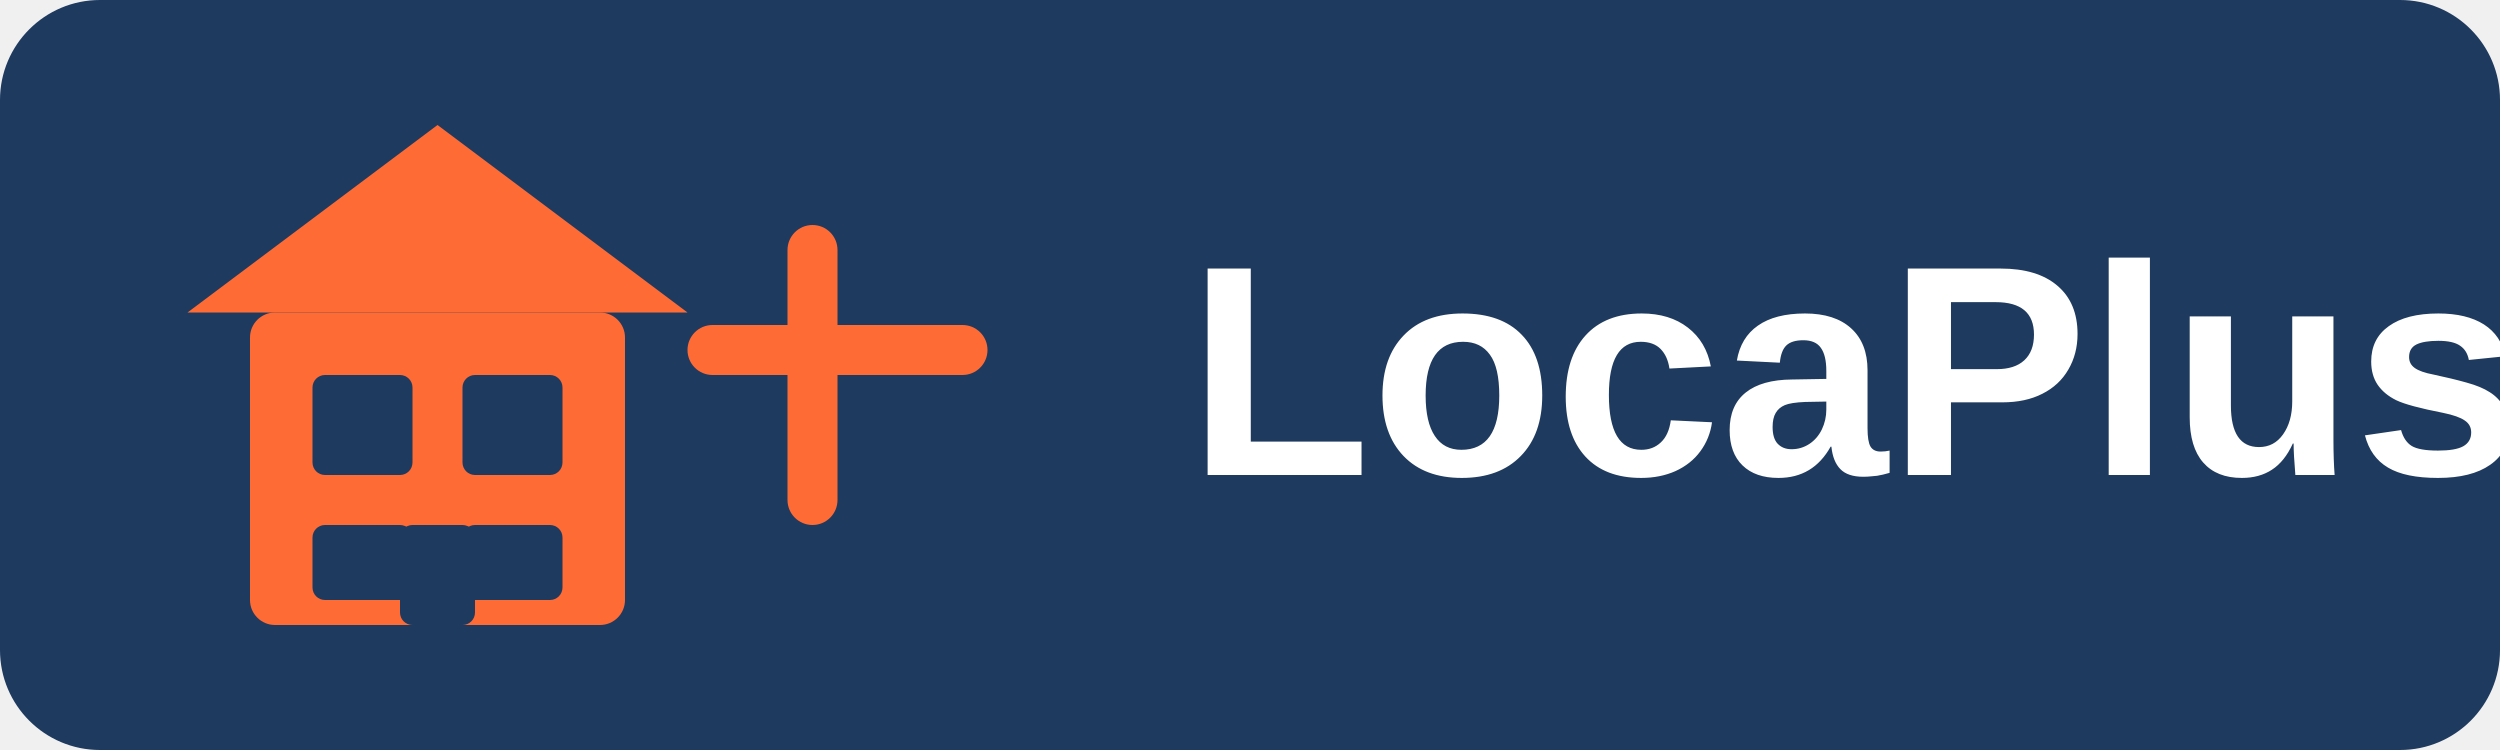
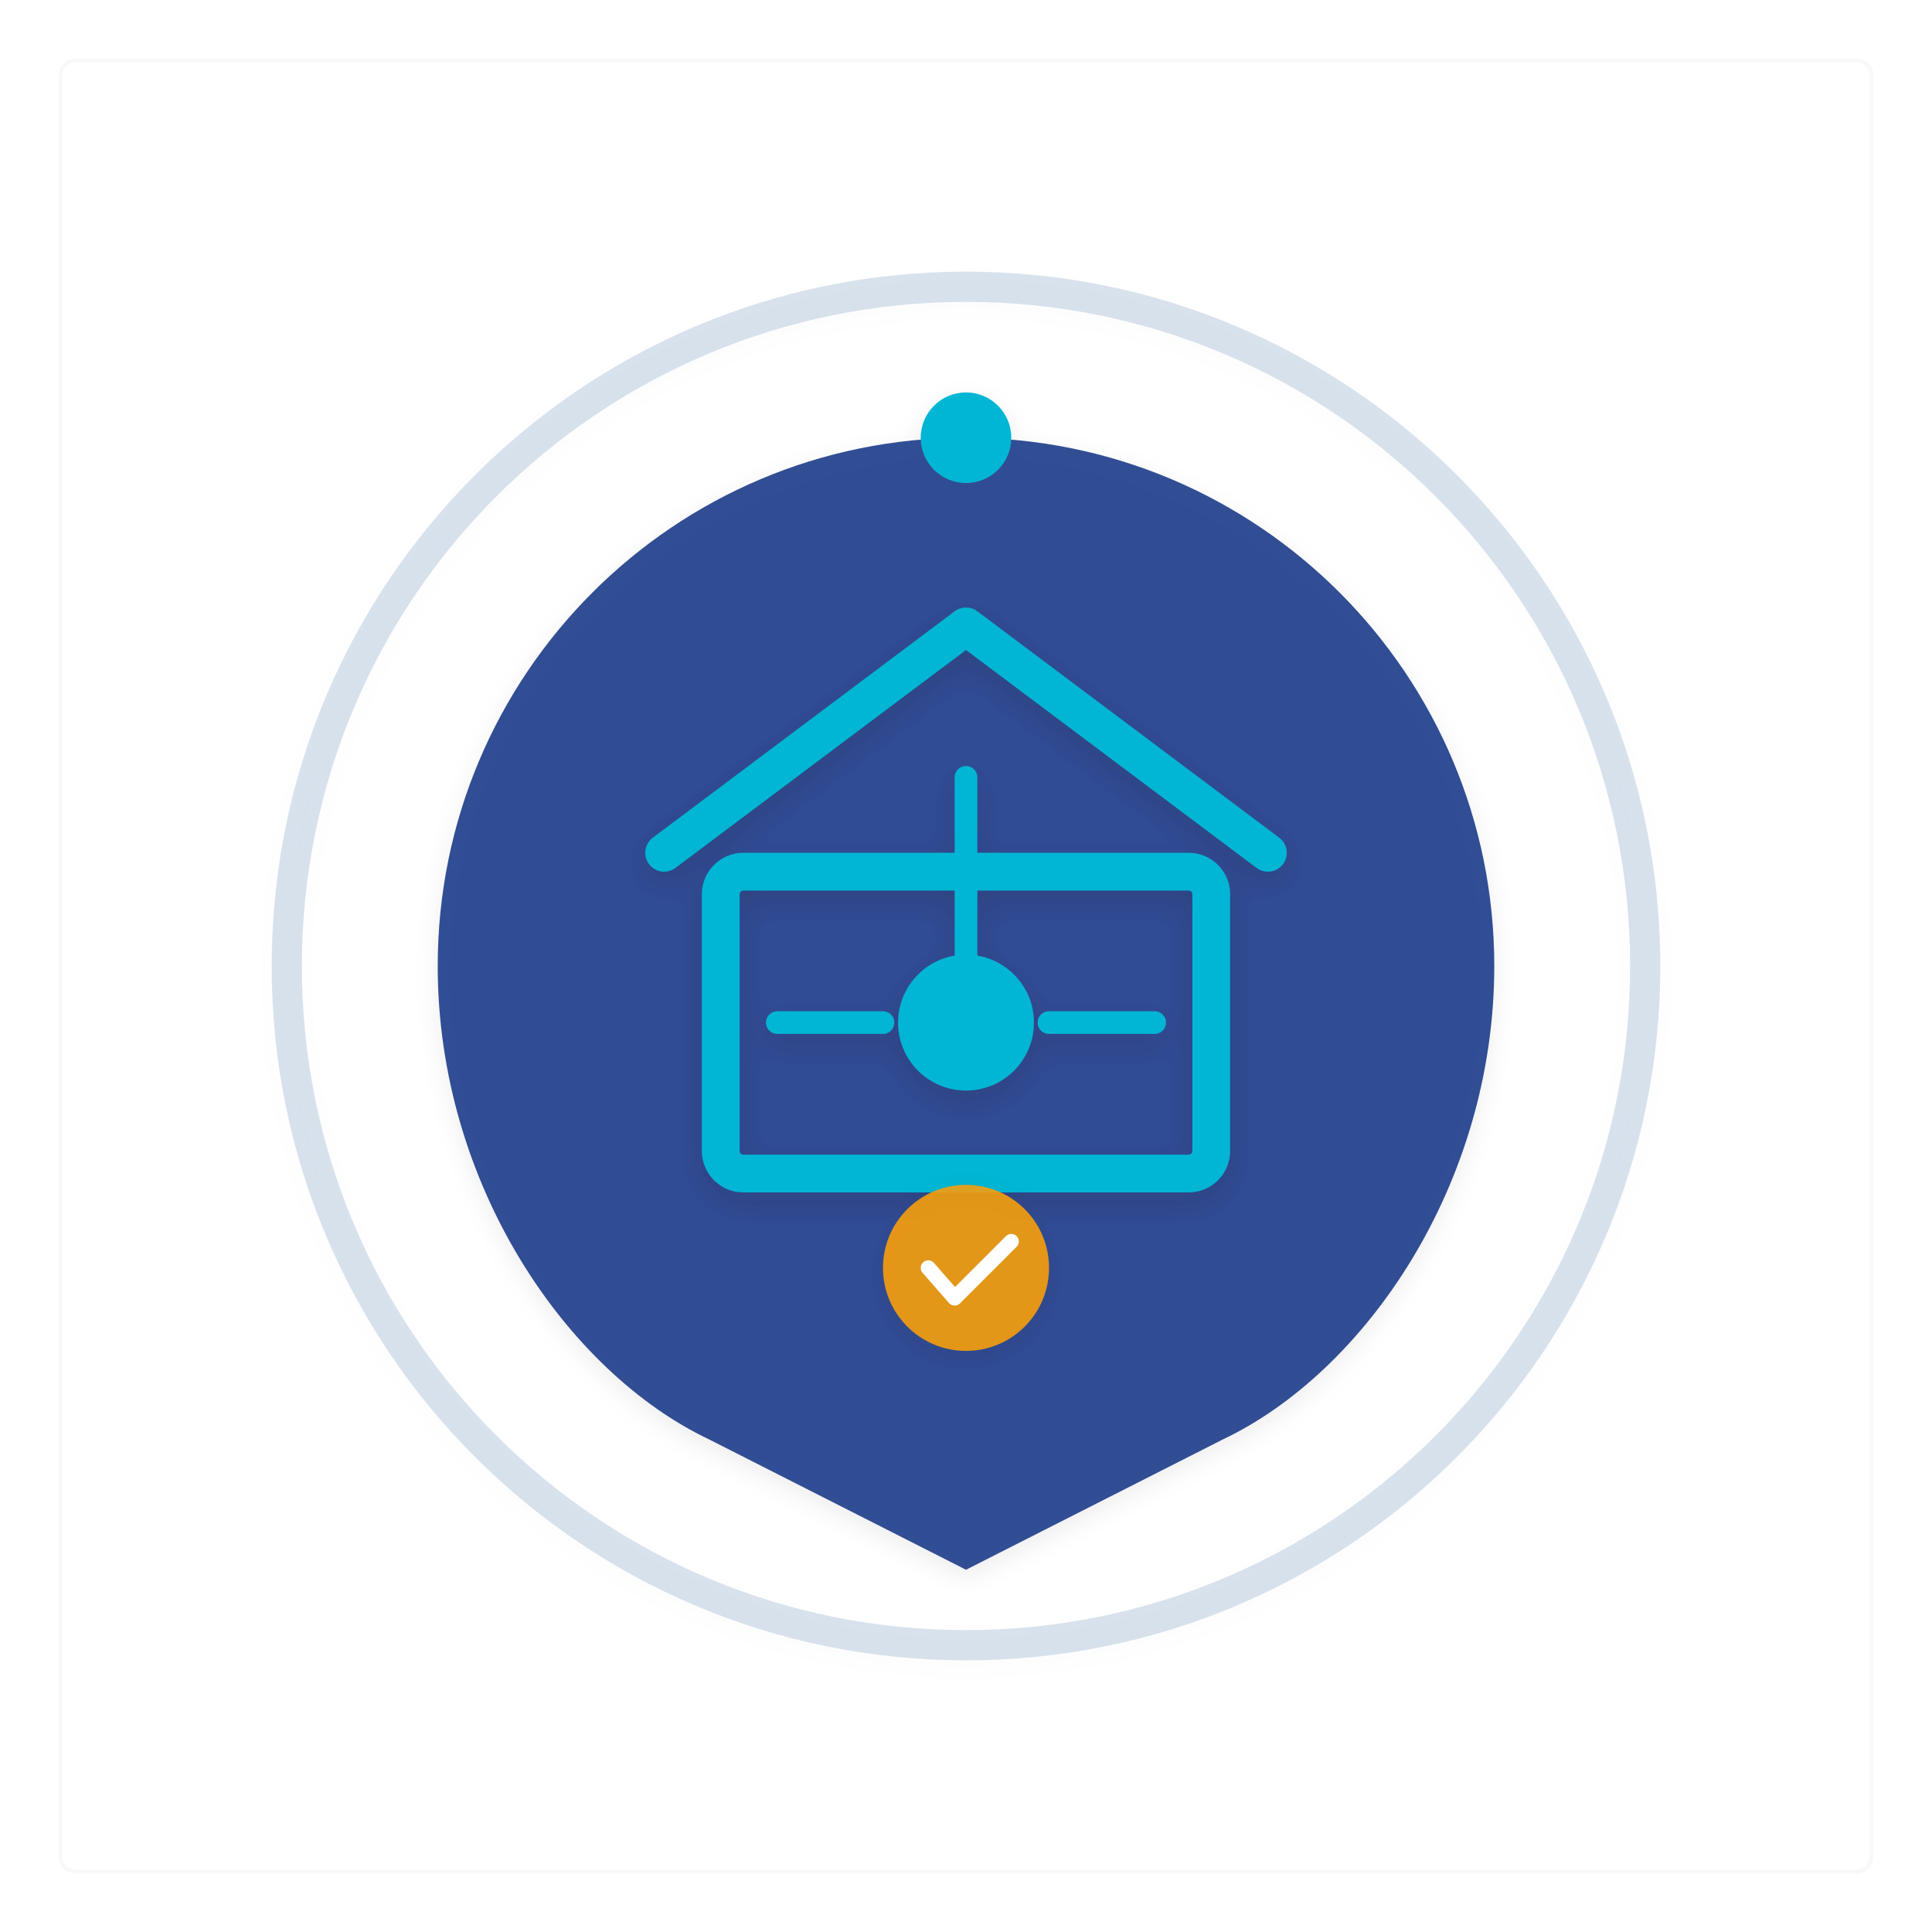
- <svg xmlns="http://www.w3.org/2000/svg" viewBox="0 0 200 60" width="200" height="60">
-   <rect width="200" height="60" rx="8" fill="#1E3A5F" />
-   <g transform="translate(15, 10)">
-     <rect x="5" y="15" width="30" height="25" fill="#FF6B35" rx="2" />
-     <polygon points="0,15 20,0 40,15" fill="#FF6B35" />
-     <rect x="10" y="20" width="8" height="8" fill="#1E3A5F" rx="1" />
-     <rect x="22" y="20" width="8" height="8" fill="#1E3A5F" rx="1" />
-     <rect x="10" y="32" width="8" height="6" fill="#1E3A5F" rx="1" />
-     <rect x="22" y="32" width="8" height="6" fill="#1E3A5F" rx="1" />
-     <rect x="17" y="32" width="6" height="8" fill="#1E3A5F" rx="1" />
+ <svg xmlns="http://www.w3.org/2000/svg" viewBox="0 0 512 512" width="512" height="512">
+   <defs>
+     <filter id="microShadow" x="-20%" y="-20%" width="140%" height="140%">
+       <feDropShadow dx="0" dy="2" stdDeviation="3" flood-color="#000000" flood-opacity="0.08" />
+     </filter>
+     <filter id="layerShadow" x="-20%" y="-20%" width="140%" height="140%">
+       <feDropShadow dx="0" dy="3" stdDeviation="4" flood-color="#000000" flood-opacity="0.12" />
+     </filter>
+   </defs>
+   <rect width="512" height="512" fill="#FFFFFF" />
+   <g transform="translate(256, 256)" filter="url(#microShadow)">
+     <circle cx="0" cy="0" r="180" fill="none" stroke="#1E3A8A" stroke-width="8" opacity="0.15" />
+     <path d="M 0,-140 C 77.3,-140 140,-77.3 140,0 C 140,58 105.6,107.7 68,125.5 L 0,160 L -68,125.5 C -105.6,107.7 -140,58 -140,0 C -140,-77.3 -77.3,-140 0,-140 Z" fill="#1E3A8A" opacity="0.9" />
+     <g filter="url(#layerShadow)">
+       <path d="M -80,-30 L 0,-90 L 80,-30" fill="none" stroke="#06B6D4" stroke-width="10" stroke-linecap="round" stroke-linejoin="round" />
+       <rect x="-65" y="-25" width="130" height="80" rx="6" fill="none" stroke="#06B6D4" stroke-width="10" />
+       <circle cx="0" cy="15" r="18" fill="#06B6D4" />
+       <line x1="-50" y1="15" x2="-22" y2="15" stroke="#06B6D4" stroke-width="6" stroke-linecap="round" />
+       <line x1="22" y1="15" x2="50" y2="15" stroke="#06B6D4" stroke-width="6" stroke-linecap="round" />
+       <line x1="0" y1="-50" x2="0" y2="-3" stroke="#06B6D4" stroke-width="6" stroke-linecap="round" />
+     </g>
+     <g transform="translate(0, 80)" filter="url(#microShadow)">
+       <circle cx="0" cy="0" r="22" fill="#F59E0B" opacity="0.9" />
+       <path d="M -10,0 L -3,8 L 12,-7" fill="none" stroke="#FFFFFF" stroke-width="4" stroke-linecap="round" stroke-linejoin="round" />
+     </g>
+     <circle cx="0" cy="-140" r="12" fill="#06B6D4" />
  </g>
-   <g transform="translate(55, 18)">
-     <rect x="8" y="0" width="4" height="24" fill="#FF6B35" rx="2" />
-     <rect x="0" y="8" width="24" height="4" fill="#FF6B35" rx="2" />
-   </g>
-   <text x="95" y="38" font-family="Arial, sans-serif" font-size="24" font-weight="bold" fill="white">LocaPlus</text>
+   <rect x="16" y="16" width="480" height="480" rx="4" fill="none" stroke="#E5E7EB" stroke-width="1" opacity="0.3" />
</svg>
